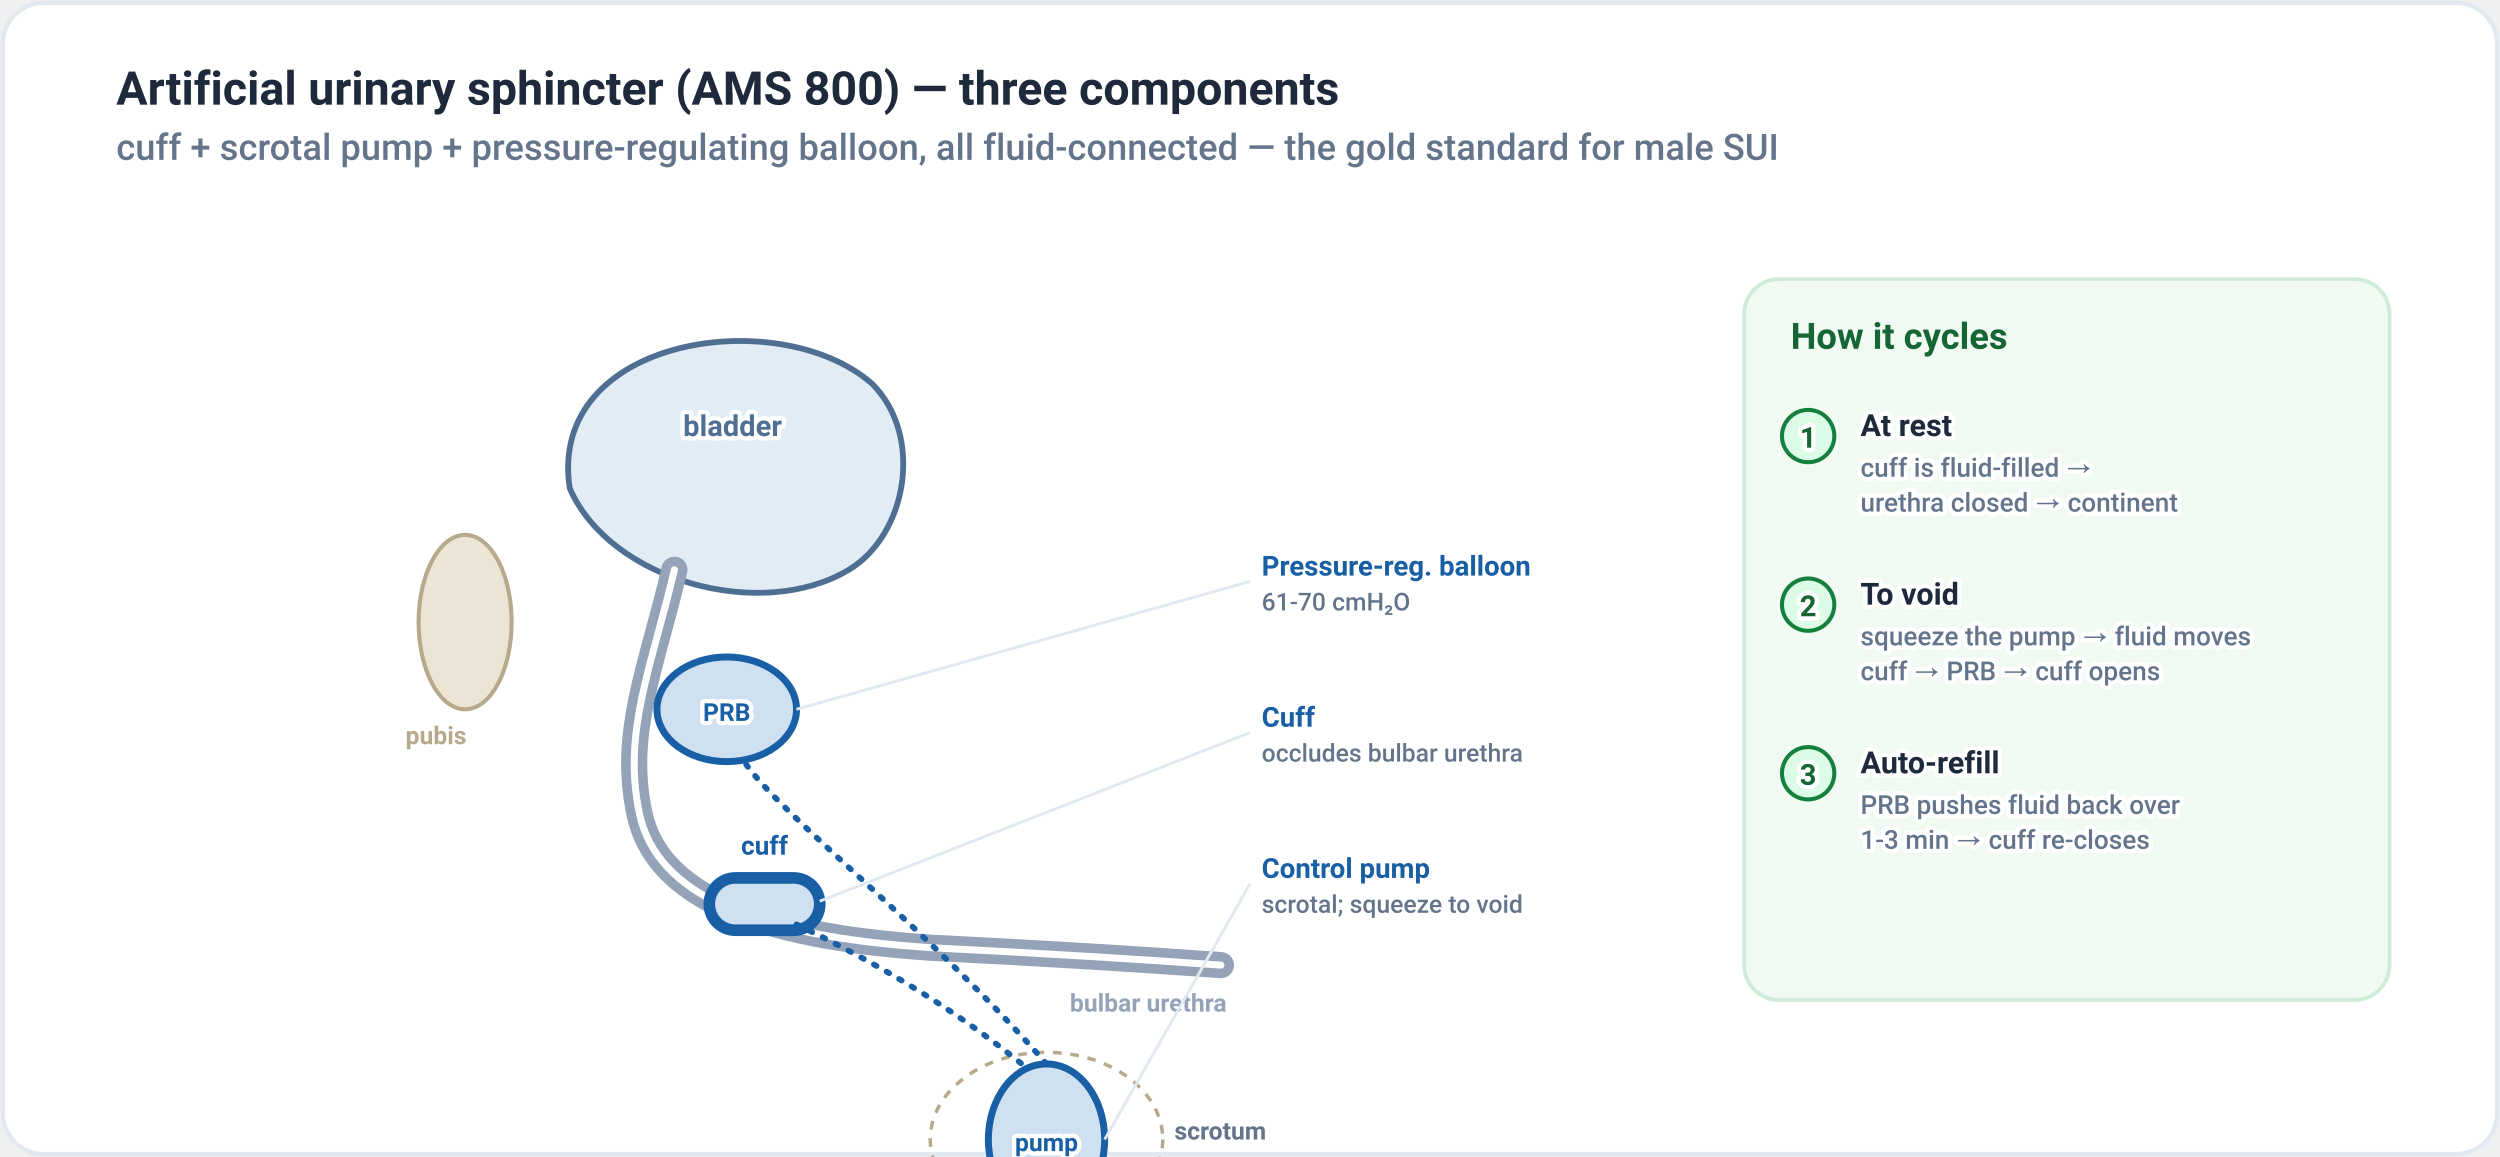
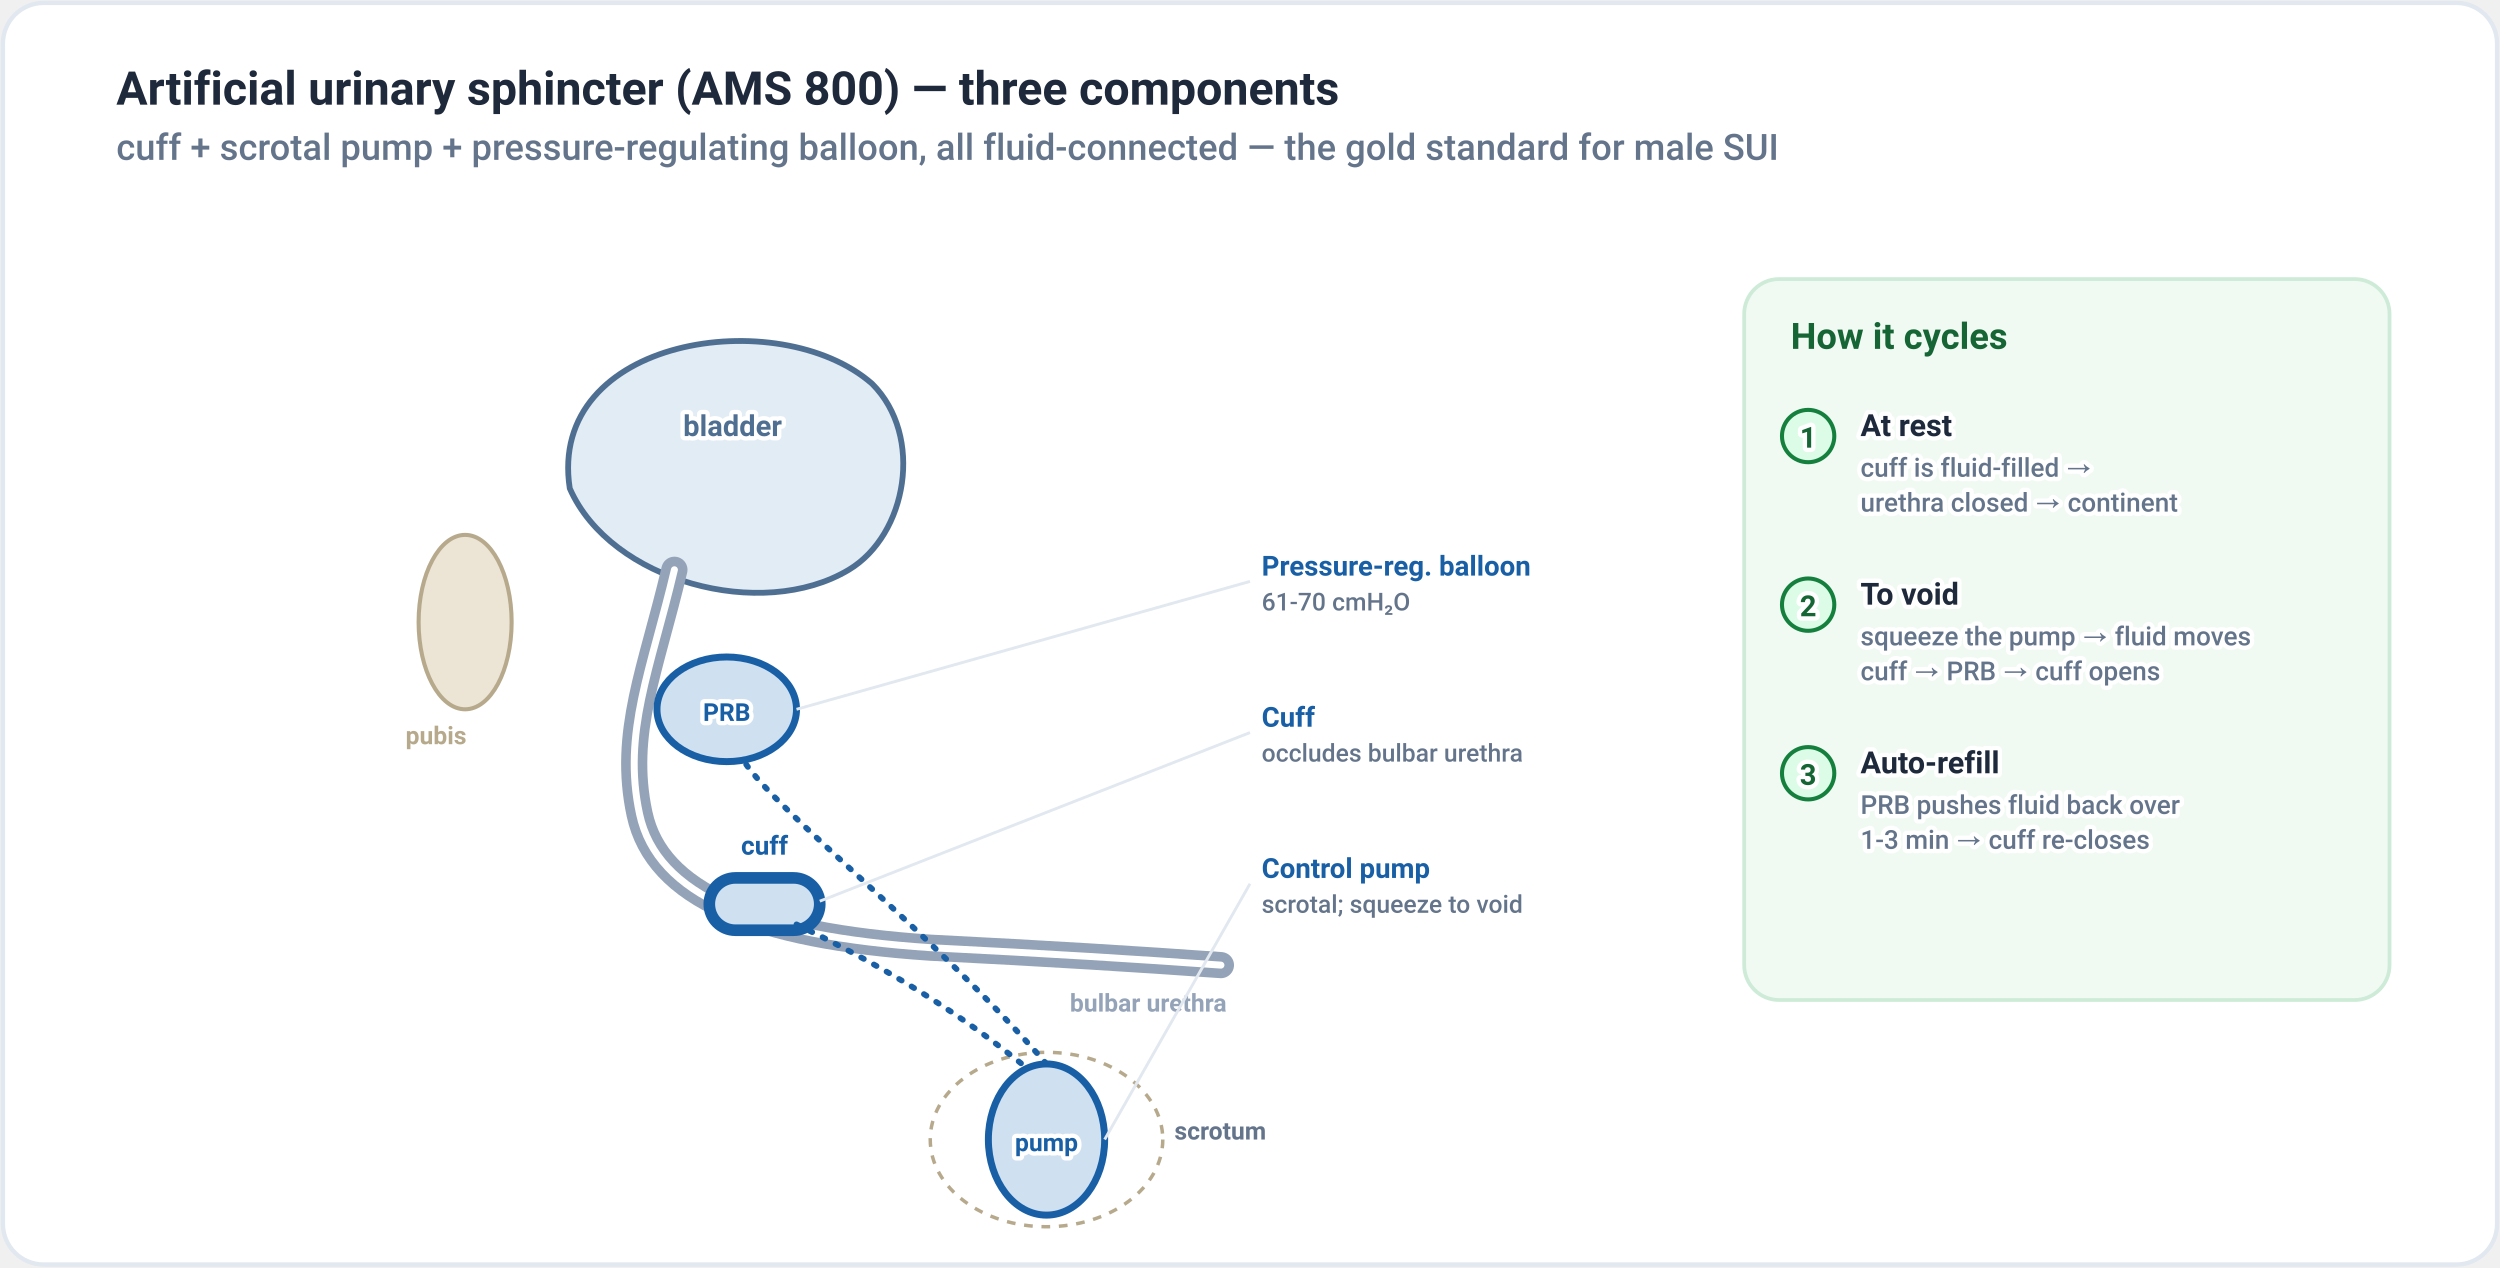
- <svg xmlns="http://www.w3.org/2000/svg" viewBox="0 0 860 398" width="860" height="398" role="img" aria-label="Artificial urinary sphincter AMS 800 in sagittal view with its three fluid-connected components: a cuff occluding the bulbar urethra, a pressure-regulating balloon in the retropubic space set to 61 to 70 centimeters of water, and a control pump in the scrotum. A how-it-cycles panel: at rest the cuff is fluid-filled and the urethra is closed for continence; to void the patient squeezes the pump, moving fluid from the cuff to the balloon so the cuff opens; the balloon then auto-refills the cuff over one to three minutes to re-close it. Key: leave deactivated about 6 weeks before activation, always deactivate the cuff before any catheterization or cystoscopy, use a bladder-neck cuff for female, pediatric, or redo cases, and recognize urethral atrophy and erosion as the signature late failures.">
-   <rect x="1" y="1" width="858" height="396" rx="14" fill="#FFFFFF" stroke="#E2E8F0" stroke-width="1.5" />
+ <svg xmlns="http://www.w3.org/2000/svg" viewBox="0 0 860 436" width="860" height="436" role="img" aria-label="Artificial urinary sphincter AMS 800 in sagittal view with its three fluid-connected components: a cuff occluding the bulbar urethra, a pressure-regulating balloon in the retropubic space set to 61 to 70 centimeters of water, and a control pump in the scrotum. A how-it-cycles panel: at rest the cuff is fluid-filled and the urethra is closed for continence; to void the patient squeezes the pump, moving fluid from the cuff to the balloon so the cuff opens; the balloon then auto-refills the cuff over one to three minutes to re-close it. Key: leave deactivated about 6 weeks before activation, always deactivate the cuff before any catheterization or cystoscopy, use a bladder-neck cuff for female, pediatric, or redo cases, and recognize urethral atrophy and erosion as the signature late failures.">
+   <rect x="1" y="1" width="858" height="434" rx="14" fill="#FFFFFF" stroke="#E2E8F0" stroke-width="1.5" />
  <text x="40" y="36" text-anchor="start" font-family="-apple-system, 'Segoe UI', Roboto, Helvetica, Arial, sans-serif" font-size="16" font-weight="700" fill="#1E293B">Artificial urinary sphincter (AMS 800) — three components</text>
  <text x="40" y="55" text-anchor="start" font-family="-apple-system, 'Segoe UI', Roboto, Helvetica, Arial, sans-serif" font-size="12.5" font-weight="500" fill="#64748B">cuff + scrotal pump + pressure-regulating balloon, all fluid-connected — the gold standard for male SUI</text>
  <ellipse cx="160" cy="214" rx="16" ry="30" fill="#ECE4D4" stroke="#B6A98C" stroke-width="1.4" />
  <text x="150" y="256" text-anchor="middle" font-family="-apple-system, 'Segoe UI', Roboto, Helvetica, Arial, sans-serif" font-size="8.5" font-weight="600" fill="#B6A98C" paint-order="stroke" stroke="#FFFFFF" stroke-width="3" stroke-linejoin="round">pubis</text>
  <path d="M 196 168 C 188 116, 268 104, 300 132 C 318 150, 312 184, 292 196 C 262 214, 210 200, 196 168 Z" fill="#E2ECF5" stroke="#4F6F92" stroke-width="2" stroke-linejoin="round" />
  <text x="252" y="150" text-anchor="middle" font-family="-apple-system, 'Segoe UI', Roboto, Helvetica, Arial, sans-serif" font-size="10" font-weight="700" fill="#4F6F92" paint-order="stroke" stroke="#FFFFFF" stroke-width="3" stroke-linejoin="round">bladder</text>
  <path d="M 232 196 C 224 230, 214 252, 220 280 C 226 308, 260 322, 320 326 C 360 328, 392 330, 420 332" fill="none" stroke="#94A3B8" stroke-width="9" stroke-linecap="round" />
  <path d="M 232 196 C 224 230, 214 252, 220 280 C 226 308, 260 322, 320 326 C 360 328, 392 330, 420 332" fill="none" stroke="#FFFFFF" stroke-width="2.4" stroke-linecap="round" />
  <text x="395" y="348" text-anchor="middle" font-family="-apple-system, 'Segoe UI', Roboto, Helvetica, Arial, sans-serif" font-size="8.5" font-weight="600" fill="#94A3B8" paint-order="stroke" stroke="#FFFFFF" stroke-width="3" stroke-linejoin="round">bulbar urethra</text>
  <ellipse cx="250" cy="244" rx="24" ry="18" fill="#CFE0F0" stroke="#185FA5" stroke-width="2.4" />
  <text x="250" y="248" text-anchor="middle" font-family="-apple-system, 'Segoe UI', Roboto, Helvetica, Arial, sans-serif" font-size="8.5" font-weight="700" fill="#185FA5" paint-order="stroke" stroke="#FFFFFF" stroke-width="3" stroke-linejoin="round">PRB</text>
  <rect x="244" y="302" width="38" height="18" rx="9" fill="#CFE0F0" stroke="#185FA5" stroke-width="4" />
  <text x="263" y="294" text-anchor="middle" font-family="-apple-system, 'Segoe UI', Roboto, Helvetica, Arial, sans-serif" font-size="9" font-weight="700" fill="#185FA5" paint-order="stroke" stroke="#FFFFFF" stroke-width="3" stroke-linejoin="round">cuff</text>
  <ellipse cx="360" cy="392" rx="20" ry="26" fill="#CFE0F0" stroke="#185FA5" stroke-width="2.4" />
  <ellipse cx="360" cy="392" rx="40" ry="30" fill="none" stroke="#B6A98C" stroke-width="1.2" stroke-dasharray="3 3" />
  <text x="360" y="396" text-anchor="middle" font-family="-apple-system, 'Segoe UI', Roboto, Helvetica, Arial, sans-serif" font-size="8.5" font-weight="700" fill="#185FA5" paint-order="stroke" stroke="#FFFFFF" stroke-width="3" stroke-linejoin="round">pump</text>
  <text x="404" y="392" text-anchor="start" font-family="-apple-system, 'Segoe UI', Roboto, Helvetica, Arial, sans-serif" font-size="8.5" font-weight="600" fill="#64748B" paint-order="stroke" stroke="#FFFFFF" stroke-width="3" stroke-linejoin="round">scrotum</text>
  <path d="M 274 318 C 320 340, 344 360, 354 368" fill="none" stroke="#185FA5" stroke-width="2" stroke-dasharray="1 4" stroke-linecap="round" />
  <path d="M 360 366 C 320 320, 268 280, 256 262" fill="none" stroke="#185FA5" stroke-width="2" stroke-dasharray="1 4" stroke-linecap="round" />
  <line x1="274" y1="244" x2="430" y2="200" stroke="#E2E8F0" stroke-width="1" />
  <text x="434" y="198" text-anchor="start" font-family="-apple-system, 'Segoe UI', Roboto, Helvetica, Arial, sans-serif" font-size="9.5" font-weight="700" fill="#185FA5" paint-order="stroke" stroke="#FFFFFF" stroke-width="3" stroke-linejoin="round">Pressure-reg. balloon</text>
  <text x="434" y="210" text-anchor="start" font-family="-apple-system, 'Segoe UI', Roboto, Helvetica, Arial, sans-serif" font-size="8.5" font-weight="500" fill="#64748B" paint-order="stroke" stroke="#FFFFFF" stroke-width="3" stroke-linejoin="round">61-70 cmH₂O</text>
  <line x1="282" y1="310" x2="430" y2="252" stroke="#E2E8F0" stroke-width="1" />
  <text x="434" y="250" text-anchor="start" font-family="-apple-system, 'Segoe UI', Roboto, Helvetica, Arial, sans-serif" font-size="9.5" font-weight="700" fill="#185FA5" paint-order="stroke" stroke="#FFFFFF" stroke-width="3" stroke-linejoin="round">Cuff</text>
  <text x="434" y="262" text-anchor="start" font-family="-apple-system, 'Segoe UI', Roboto, Helvetica, Arial, sans-serif" font-size="8.5" font-weight="500" fill="#64748B" paint-order="stroke" stroke="#FFFFFF" stroke-width="3" stroke-linejoin="round">occludes bulbar urethra</text>
  <line x1="380" y1="392" x2="430" y2="304" stroke="#E2E8F0" stroke-width="1" />
  <text x="434" y="302" text-anchor="start" font-family="-apple-system, 'Segoe UI', Roboto, Helvetica, Arial, sans-serif" font-size="9.5" font-weight="700" fill="#185FA5" paint-order="stroke" stroke="#FFFFFF" stroke-width="3" stroke-linejoin="round">Control pump</text>
  <text x="434" y="314" text-anchor="start" font-family="-apple-system, 'Segoe UI', Roboto, Helvetica, Arial, sans-serif" font-size="8.5" font-weight="500" fill="#64748B" paint-order="stroke" stroke="#FFFFFF" stroke-width="3" stroke-linejoin="round">scrotal; squeeze to void</text>
  <rect x="600" y="96" width="222" height="248" rx="12" fill="#F0FAF3" stroke="#CDEBD7" stroke-width="1.3" />
  <text x="616" y="120" text-anchor="start" font-family="-apple-system, 'Segoe UI', Roboto, Helvetica, Arial, sans-serif" font-size="12.5" font-weight="700" fill="#166534">How it cycles</text>
  <circle cx="622" cy="150" r="9" fill="#DCFCE7" stroke="#15803D" stroke-width="1.4" />
  <text x="622" y="154" text-anchor="middle" font-family="-apple-system, 'Segoe UI', Roboto, Helvetica, Arial, sans-serif" font-size="10" font-weight="700" fill="#166534" paint-order="stroke" stroke="#FFFFFF" stroke-width="3" stroke-linejoin="round">1</text>
  <text x="640" y="150" text-anchor="start" font-family="-apple-system, 'Segoe UI', Roboto, Helvetica, Arial, sans-serif" font-size="10.5" font-weight="700" fill="#1E293B" paint-order="stroke" stroke="#FFFFFF" stroke-width="3" stroke-linejoin="round">At rest</text>
  <text x="640" y="164" text-anchor="start" font-family="-apple-system, 'Segoe UI', Roboto, Helvetica, Arial, sans-serif" font-size="9" font-weight="500" fill="#64748B" paint-order="stroke" stroke="#FFFFFF" stroke-width="3" stroke-linejoin="round">cuff is fluid-filled →</text>
  <text x="640" y="176" text-anchor="start" font-family="-apple-system, 'Segoe UI', Roboto, Helvetica, Arial, sans-serif" font-size="9" font-weight="500" fill="#64748B" paint-order="stroke" stroke="#FFFFFF" stroke-width="3" stroke-linejoin="round">urethra closed → continent</text>
  <circle cx="622" cy="208" r="9" fill="#DCFCE7" stroke="#15803D" stroke-width="1.4" />
  <text x="622" y="212" text-anchor="middle" font-family="-apple-system, 'Segoe UI', Roboto, Helvetica, Arial, sans-serif" font-size="10" font-weight="700" fill="#166534" paint-order="stroke" stroke="#FFFFFF" stroke-width="3" stroke-linejoin="round">2</text>
  <text x="640" y="208" text-anchor="start" font-family="-apple-system, 'Segoe UI', Roboto, Helvetica, Arial, sans-serif" font-size="10.5" font-weight="700" fill="#1E293B" paint-order="stroke" stroke="#FFFFFF" stroke-width="3" stroke-linejoin="round">To void</text>
  <text x="640" y="222" text-anchor="start" font-family="-apple-system, 'Segoe UI', Roboto, Helvetica, Arial, sans-serif" font-size="9" font-weight="500" fill="#64748B" paint-order="stroke" stroke="#FFFFFF" stroke-width="3" stroke-linejoin="round">squeeze the pump → fluid moves</text>
  <text x="640" y="234" text-anchor="start" font-family="-apple-system, 'Segoe UI', Roboto, Helvetica, Arial, sans-serif" font-size="9" font-weight="500" fill="#64748B" paint-order="stroke" stroke="#FFFFFF" stroke-width="3" stroke-linejoin="round">cuff → PRB → cuff opens</text>
  <circle cx="622" cy="266" r="9" fill="#DCFCE7" stroke="#15803D" stroke-width="1.4" />
  <text x="622" y="270" text-anchor="middle" font-family="-apple-system, 'Segoe UI', Roboto, Helvetica, Arial, sans-serif" font-size="10" font-weight="700" fill="#166534" paint-order="stroke" stroke="#FFFFFF" stroke-width="3" stroke-linejoin="round">3</text>
  <text x="640" y="266" text-anchor="start" font-family="-apple-system, 'Segoe UI', Roboto, Helvetica, Arial, sans-serif" font-size="10.5" font-weight="700" fill="#1E293B" paint-order="stroke" stroke="#FFFFFF" stroke-width="3" stroke-linejoin="round">Auto-refill</text>
  <text x="640" y="280" text-anchor="start" font-family="-apple-system, 'Segoe UI', Roboto, Helvetica, Arial, sans-serif" font-size="9" font-weight="500" fill="#64748B" paint-order="stroke" stroke="#FFFFFF" stroke-width="3" stroke-linejoin="round">PRB pushes fluid back over</text>
  <text x="640" y="292" text-anchor="start" font-family="-apple-system, 'Segoe UI', Roboto, Helvetica, Arial, sans-serif" font-size="9" font-weight="500" fill="#64748B" paint-order="stroke" stroke="#FFFFFF" stroke-width="3" stroke-linejoin="round">1-3 min → cuff re-closes</text>
</svg>
